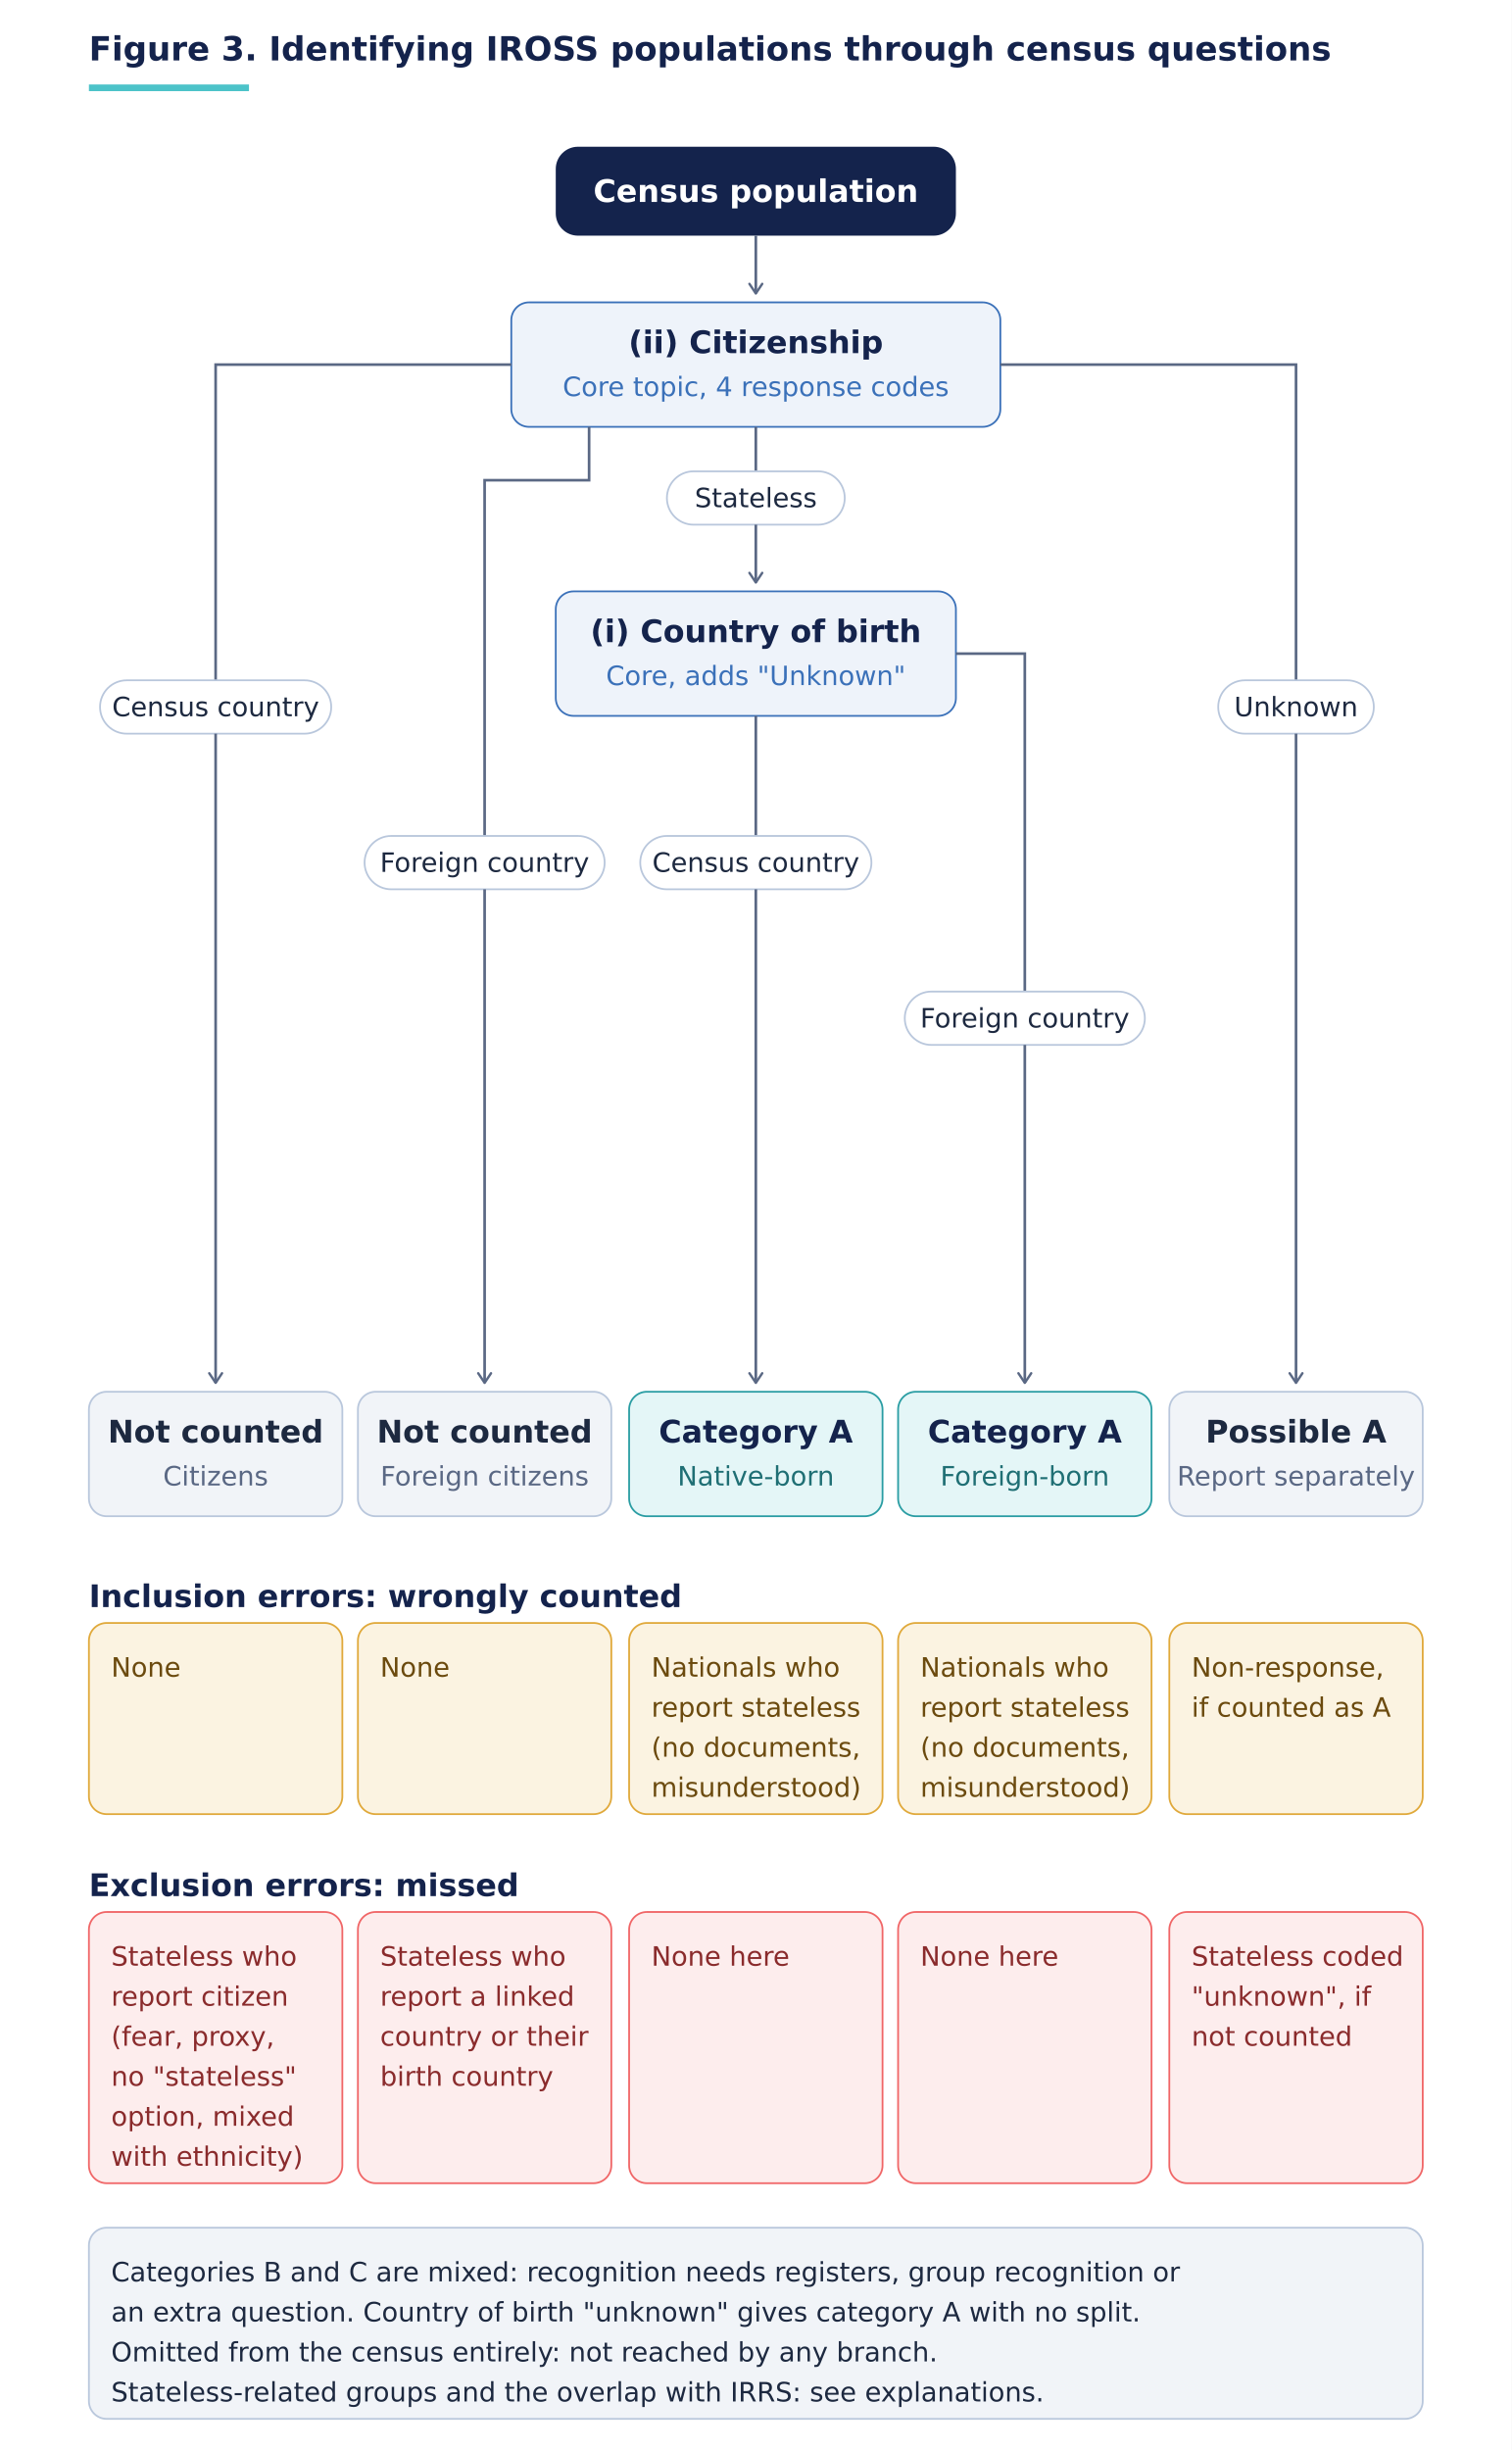
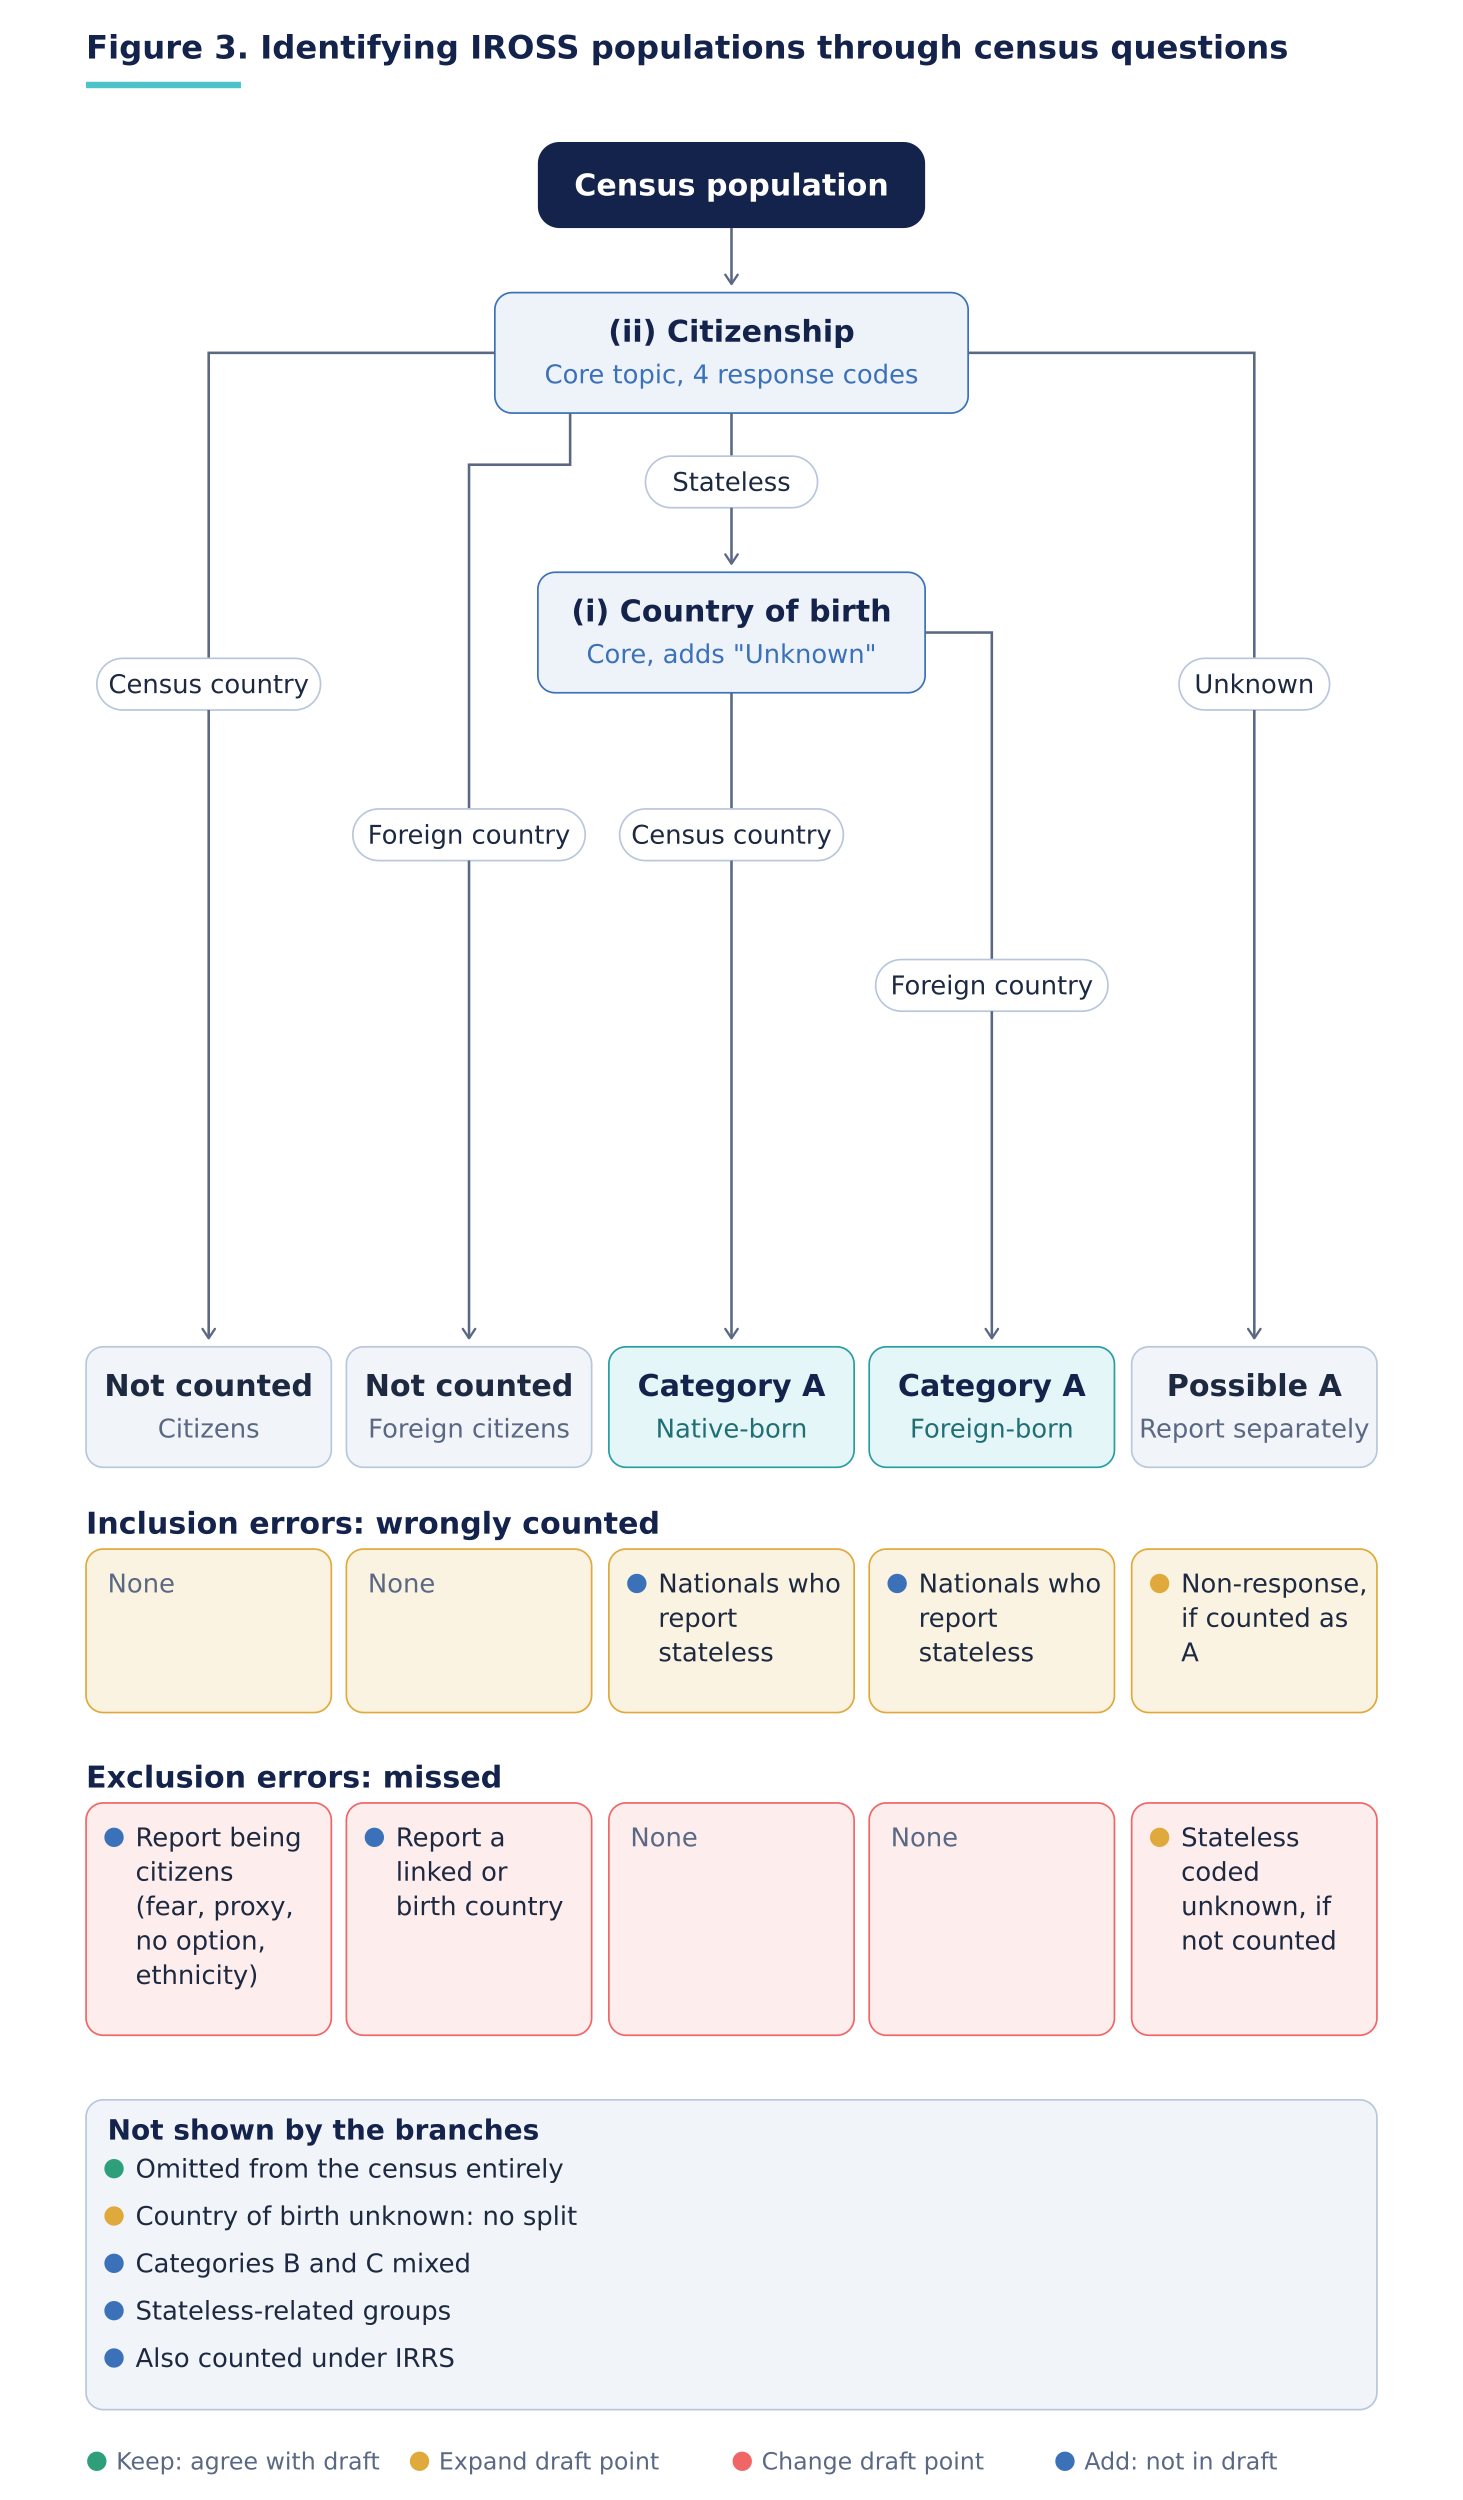
- <svg xmlns="http://www.w3.org/2000/svg" width="1360" height="2204" viewBox="0 0 680 1102">
+ <svg xmlns="http://www.w3.org/2000/svg" width="1360" height="2324" viewBox="0 0 680 1162">
  <defs>
    <marker id="iross-a" viewBox="0 0 10 10" refX="8" refY="5" markerWidth="6" markerHeight="6" orient="auto-start-reverse">
      <path d="M2 1L8 5L2 9" fill="none" stroke="#5A6884" stroke-width="1.5" stroke-linecap="round" stroke-linejoin="round" />
    </marker>
  </defs>
-   <rect width="680" height="1102" fill="#FFFFFF" />
+   <rect width="680" height="1162" fill="#FFFFFF" />
  <rect x="40" y="38" width="72" height="3" fill="#4CC3C9" />
  <text x="40" y="22" font-family="Figtree, IBM Plex Sans, DejaVu Sans, sans-serif" font-size="15" font-weight="600" fill="#14234C" text-anchor="start" dominant-baseline="central">Figure 3. Identifying IROSS populations through census questions</text>
  <g transform="translate(0,46)">
    <g id="iross-start">
      <rect x="250" y="20" width="180" height="40" rx="10" fill="#14234C" />
      <text x="340" y="40" font-family="IBM Plex Sans, DejaVu Sans, sans-serif" font-size="14" font-weight="600" fill="#FFFFFF" text-anchor="middle" dominant-baseline="central">Census population</text>
    </g>
    <line x1="340" y1="60" x2="340" y2="86" stroke="#5A6884" stroke-width="1.2" marker-end="url(#iross-a)" />
    <g id="iross-q-cit">
      <rect x="230" y="90" width="220" height="56" rx="8" fill="#EEF3FA" stroke="#3B71B9" stroke-width="0.8" />
      <text x="340.0" y="108.0" font-family="IBM Plex Sans, DejaVu Sans, sans-serif" font-size="14" font-weight="600" fill="#14234C" text-anchor="middle" dominant-baseline="central">(ii) Citizenship</text>
      <text x="340.0" y="128.0" font-family="IBM Plex Sans, DejaVu Sans, sans-serif" font-size="12" font-weight="400" fill="#3B71B9" text-anchor="middle" dominant-baseline="central">Core topic, 4 response codes</text>
    </g>
    <path d="M230 118 L97 118 L97 260" fill="none" stroke="#5A6884" stroke-width="1.2" />
    <g id="iross-p-census">
      <rect x="45.0" y="260" width="104" height="24" rx="12" fill="#FFFFFF" stroke="#B9C7DC" stroke-width="0.8" />
      <text x="97" y="272" font-family="IBM Plex Sans, DejaVu Sans, sans-serif" font-size="12" font-weight="400" fill="#1D2940" text-anchor="middle" dominant-baseline="central">Census country</text>
    </g>
    <line x1="97" y1="284" x2="97" y2="576" stroke="#5A6884" stroke-width="1.2" marker-end="url(#iross-a)" />
    <path d="M265 146 L265 170 L218 170 L218 330" fill="none" stroke="#5A6884" stroke-width="1.2" />
    <g id="iross-p-foreign">
      <rect x="164.0" y="330" width="108" height="24" rx="12" fill="#FFFFFF" stroke="#B9C7DC" stroke-width="0.8" />
      <text x="218" y="342" font-family="IBM Plex Sans, DejaVu Sans, sans-serif" font-size="12" font-weight="400" fill="#1D2940" text-anchor="middle" dominant-baseline="central">Foreign country</text>
    </g>
    <line x1="218" y1="354" x2="218" y2="576" stroke="#5A6884" stroke-width="1.2" marker-end="url(#iross-a)" />
    <line x1="340" y1="146" x2="340" y2="166" stroke="#5A6884" stroke-width="1.2" />
    <g id="iross-p-stateless">
      <rect x="300.0" y="166" width="80" height="24" rx="12" fill="#FFFFFF" stroke="#B9C7DC" stroke-width="0.8" />
      <text x="340" y="178" font-family="IBM Plex Sans, DejaVu Sans, sans-serif" font-size="12" font-weight="400" fill="#1D2940" text-anchor="middle" dominant-baseline="central">Stateless</text>
    </g>
    <line x1="340" y1="190" x2="340" y2="216" stroke="#5A6884" stroke-width="1.2" marker-end="url(#iross-a)" />
    <path d="M450 118 L583 118 L583 260" fill="none" stroke="#5A6884" stroke-width="1.2" />
    <g id="iross-p-unknown">
      <rect x="548.0" y="260" width="70" height="24" rx="12" fill="#FFFFFF" stroke="#B9C7DC" stroke-width="0.8" />
      <text x="583" y="272" font-family="IBM Plex Sans, DejaVu Sans, sans-serif" font-size="12" font-weight="400" fill="#1D2940" text-anchor="middle" dominant-baseline="central">Unknown</text>
    </g>
    <line x1="583" y1="284" x2="583" y2="576" stroke="#5A6884" stroke-width="1.2" marker-end="url(#iross-a)" />
    <g id="iross-q-birth">
      <rect x="250" y="220" width="180" height="56" rx="8" fill="#EEF3FA" stroke="#3B71B9" stroke-width="0.8" />
      <text x="340.0" y="238.0" font-family="IBM Plex Sans, DejaVu Sans, sans-serif" font-size="14" font-weight="600" fill="#14234C" text-anchor="middle" dominant-baseline="central">(i) Country of birth</text>
      <text x="340.0" y="258.0" font-family="IBM Plex Sans, DejaVu Sans, sans-serif" font-size="12" font-weight="400" fill="#3B71B9" text-anchor="middle" dominant-baseline="central">Core, adds "Unknown"</text>
    </g>
    <line x1="340" y1="276" x2="340" y2="330" stroke="#5A6884" stroke-width="1.2" />
    <g id="iross-p-b-census">
      <rect x="288.0" y="330" width="104" height="24" rx="12" fill="#FFFFFF" stroke="#B9C7DC" stroke-width="0.8" />
      <text x="340" y="342" font-family="IBM Plex Sans, DejaVu Sans, sans-serif" font-size="12" font-weight="400" fill="#1D2940" text-anchor="middle" dominant-baseline="central">Census country</text>
    </g>
    <line x1="340" y1="354" x2="340" y2="576" stroke="#5A6884" stroke-width="1.2" marker-end="url(#iross-a)" />
    <path d="M430 248 L461 248 L461 400" fill="none" stroke="#5A6884" stroke-width="1.2" />
    <g id="iross-p-b-foreign">
      <rect x="407.0" y="400" width="108" height="24" rx="12" fill="#FFFFFF" stroke="#B9C7DC" stroke-width="0.8" />
      <text x="461" y="412" font-family="IBM Plex Sans, DejaVu Sans, sans-serif" font-size="12" font-weight="400" fill="#1D2940" text-anchor="middle" dominant-baseline="central">Foreign country</text>
    </g>
    <line x1="461" y1="424" x2="461" y2="576" stroke="#5A6884" stroke-width="1.2" marker-end="url(#iross-a)" />
    <g id="iross-out-c1">
      <rect x="40" y="580" width="114" height="56" rx="8" fill="#F1F4F8" stroke="#B9C7DC" stroke-width="0.8" />
      <text x="97.0" y="598.0" font-family="IBM Plex Sans, DejaVu Sans, sans-serif" font-size="14" font-weight="600" fill="#1D2940" text-anchor="middle" dominant-baseline="central">Not counted</text>
      <text x="97.0" y="618.0" font-family="IBM Plex Sans, DejaVu Sans, sans-serif" font-size="12" font-weight="400" fill="#5A6884" text-anchor="middle" dominant-baseline="central">Citizens</text>
    </g>
    <g id="iross-out-c2">
      <rect x="161" y="580" width="114" height="56" rx="8" fill="#F1F4F8" stroke="#B9C7DC" stroke-width="0.8" />
      <text x="218.0" y="598.0" font-family="IBM Plex Sans, DejaVu Sans, sans-serif" font-size="14" font-weight="600" fill="#1D2940" text-anchor="middle" dominant-baseline="central">Not counted</text>
      <text x="218.0" y="618.0" font-family="IBM Plex Sans, DejaVu Sans, sans-serif" font-size="12" font-weight="400" fill="#5A6884" text-anchor="middle" dominant-baseline="central">Foreign citizens</text>
    </g>
    <g id="iross-out-anb">
      <rect x="283" y="580" width="114" height="56" rx="8" fill="#E4F6F7" stroke="#2A9DA3" stroke-width="0.8" />
      <text x="340.0" y="598.0" font-family="IBM Plex Sans, DejaVu Sans, sans-serif" font-size="14" font-weight="600" fill="#14234C" text-anchor="middle" dominant-baseline="central">Category A</text>
      <text x="340.0" y="618.0" font-family="IBM Plex Sans, DejaVu Sans, sans-serif" font-size="12" font-weight="400" fill="#1F6F74" text-anchor="middle" dominant-baseline="central">Native-born</text>
    </g>
    <g id="iross-out-afb">
      <rect x="404" y="580" width="114" height="56" rx="8" fill="#E4F6F7" stroke="#2A9DA3" stroke-width="0.8" />
      <text x="461.0" y="598.0" font-family="IBM Plex Sans, DejaVu Sans, sans-serif" font-size="14" font-weight="600" fill="#14234C" text-anchor="middle" dominant-baseline="central">Category A</text>
      <text x="461.0" y="618.0" font-family="IBM Plex Sans, DejaVu Sans, sans-serif" font-size="12" font-weight="400" fill="#1F6F74" text-anchor="middle" dominant-baseline="central">Foreign-born</text>
    </g>
    <g id="iross-out-pa">
      <rect x="526" y="580" width="114" height="56" rx="8" fill="#F1F4F8" stroke="#B9C7DC" stroke-width="0.8" />
      <text x="583.0" y="598.0" font-family="IBM Plex Sans, DejaVu Sans, sans-serif" font-size="14" font-weight="600" fill="#1D2940" text-anchor="middle" dominant-baseline="central">Possible A</text>
      <text x="583.0" y="618.0" font-family="IBM Plex Sans, DejaVu Sans, sans-serif" font-size="12" font-weight="400" fill="#5A6884" text-anchor="middle" dominant-baseline="central">Report separately</text>
    </g>
-     <text x="40" y="672" font-family="Figtree, IBM Plex Sans, DejaVu Sans, sans-serif" font-size="14" font-weight="600" fill="#14234C" text-anchor="start" dominant-baseline="central">Inclusion errors: wrongly counted</text>
+     <text x="40" y="662" font-family="Figtree, IBM Plex Sans, DejaVu Sans, sans-serif" font-size="14" font-weight="600" fill="#14234C" text-anchor="start" dominant-baseline="central">Inclusion errors: wrongly counted</text>
    <g id="iross-inc-c1">
-       <rect x="40" y="684" width="114" height="86" rx="8" fill="#FBF3E1" stroke="#E0A93B" stroke-width="0.8" />
-       <text x="50" y="704" font-family="IBM Plex Sans, DejaVu Sans, sans-serif" font-size="12" font-weight="400" fill="#6B4A0E" text-anchor="start" dominant-baseline="central">None</text>
-     </g>
+       <rect x="40" y="674" width="114" height="76" rx="8" fill="#FBF3E1" stroke="#E0A93B" stroke-width="0.8" />
+     </g>
+     <text x="50" y="690" font-family="IBM Plex Sans, DejaVu Sans, sans-serif" font-size="12" font-weight="400" fill="#5A6884" text-anchor="start" dominant-baseline="central">None</text>
    <g id="iross-inc-c2">
-       <rect x="161" y="684" width="114" height="86" rx="8" fill="#FBF3E1" stroke="#E0A93B" stroke-width="0.8" />
-       <text x="171" y="704" font-family="IBM Plex Sans, DejaVu Sans, sans-serif" font-size="12" font-weight="400" fill="#6B4A0E" text-anchor="start" dominant-baseline="central">None</text>
-     </g>
+       <rect x="161" y="674" width="114" height="76" rx="8" fill="#FBF3E1" stroke="#E0A93B" stroke-width="0.8" />
+     </g>
+     <text x="171" y="690" font-family="IBM Plex Sans, DejaVu Sans, sans-serif" font-size="12" font-weight="400" fill="#5A6884" text-anchor="start" dominant-baseline="central">None</text>
    <g id="iross-inc-anb">
-       <rect x="283" y="684" width="114" height="86" rx="8" fill="#FBF3E1" stroke="#E0A93B" stroke-width="0.8" />
-       <text x="293" y="704" font-family="IBM Plex Sans, DejaVu Sans, sans-serif" font-size="12" font-weight="400" fill="#6B4A0E" text-anchor="start" dominant-baseline="central">Nationals who</text>
-       <text x="293" y="722" font-family="IBM Plex Sans, DejaVu Sans, sans-serif" font-size="12" font-weight="400" fill="#6B4A0E" text-anchor="start" dominant-baseline="central">report stateless</text>
-       <text x="293" y="740" font-family="IBM Plex Sans, DejaVu Sans, sans-serif" font-size="12" font-weight="400" fill="#6B4A0E" text-anchor="start" dominant-baseline="central">(no documents,</text>
-       <text x="293" y="758" font-family="IBM Plex Sans, DejaVu Sans, sans-serif" font-size="12" font-weight="400" fill="#6B4A0E" text-anchor="start" dominant-baseline="central">misunderstood)</text>
+       <rect x="283" y="674" width="114" height="76" rx="8" fill="#FBF3E1" stroke="#E0A93B" stroke-width="0.8" />
+     </g>
+     <g id="iross-it-iross-8--inc-anb" class="item">
+       <rect x="287" y="680" width="106" height="52" fill="transparent" />
+       <circle cx="296" cy="690" r="4.5" fill="#3B71B9" />
+       <text x="306" y="690" font-family="IBM Plex Sans, DejaVu Sans, sans-serif" font-size="12" font-weight="400" fill="#1D2940" text-anchor="start" dominant-baseline="central">Nationals who</text>
+       <text x="306" y="706" font-family="IBM Plex Sans, DejaVu Sans, sans-serif" font-size="12" font-weight="400" fill="#1D2940" text-anchor="start" dominant-baseline="central">report</text>
+       <text x="306" y="722" font-family="IBM Plex Sans, DejaVu Sans, sans-serif" font-size="12" font-weight="400" fill="#1D2940" text-anchor="start" dominant-baseline="central">stateless</text>
    </g>
    <g id="iross-inc-afb">
-       <rect x="404" y="684" width="114" height="86" rx="8" fill="#FBF3E1" stroke="#E0A93B" stroke-width="0.8" />
-       <text x="414" y="704" font-family="IBM Plex Sans, DejaVu Sans, sans-serif" font-size="12" font-weight="400" fill="#6B4A0E" text-anchor="start" dominant-baseline="central">Nationals who</text>
-       <text x="414" y="722" font-family="IBM Plex Sans, DejaVu Sans, sans-serif" font-size="12" font-weight="400" fill="#6B4A0E" text-anchor="start" dominant-baseline="central">report stateless</text>
-       <text x="414" y="740" font-family="IBM Plex Sans, DejaVu Sans, sans-serif" font-size="12" font-weight="400" fill="#6B4A0E" text-anchor="start" dominant-baseline="central">(no documents,</text>
-       <text x="414" y="758" font-family="IBM Plex Sans, DejaVu Sans, sans-serif" font-size="12" font-weight="400" fill="#6B4A0E" text-anchor="start" dominant-baseline="central">misunderstood)</text>
+       <rect x="404" y="674" width="114" height="76" rx="8" fill="#FBF3E1" stroke="#E0A93B" stroke-width="0.8" />
+     </g>
+     <g id="iross-it-iross-8--inc-afb" class="item">
+       <rect x="408" y="680" width="106" height="52" fill="transparent" />
+       <circle cx="417" cy="690" r="4.5" fill="#3B71B9" />
+       <text x="427" y="690" font-family="IBM Plex Sans, DejaVu Sans, sans-serif" font-size="12" font-weight="400" fill="#1D2940" text-anchor="start" dominant-baseline="central">Nationals who</text>
+       <text x="427" y="706" font-family="IBM Plex Sans, DejaVu Sans, sans-serif" font-size="12" font-weight="400" fill="#1D2940" text-anchor="start" dominant-baseline="central">report</text>
+       <text x="427" y="722" font-family="IBM Plex Sans, DejaVu Sans, sans-serif" font-size="12" font-weight="400" fill="#1D2940" text-anchor="start" dominant-baseline="central">stateless</text>
    </g>
    <g id="iross-inc-pa">
-       <rect x="526" y="684" width="114" height="86" rx="8" fill="#FBF3E1" stroke="#E0A93B" stroke-width="0.8" />
-       <text x="536" y="704" font-family="IBM Plex Sans, DejaVu Sans, sans-serif" font-size="12" font-weight="400" fill="#6B4A0E" text-anchor="start" dominant-baseline="central">Non-response,</text>
-       <text x="536" y="722" font-family="IBM Plex Sans, DejaVu Sans, sans-serif" font-size="12" font-weight="400" fill="#6B4A0E" text-anchor="start" dominant-baseline="central">if counted as A</text>
-     </g>
-     <text x="40" y="802" font-family="Figtree, IBM Plex Sans, DejaVu Sans, sans-serif" font-size="14" font-weight="600" fill="#14234C" text-anchor="start" dominant-baseline="central">Exclusion errors: missed</text>
+       <rect x="526" y="674" width="114" height="76" rx="8" fill="#FBF3E1" stroke="#E0A93B" stroke-width="0.8" />
+     </g>
+     <g id="iross-it-iross-4--inc-pa" class="item">
+       <rect x="530" y="680" width="106" height="52" fill="transparent" />
+       <circle cx="539" cy="690" r="4.5" fill="#E0A93B" />
+       <text x="549" y="690" font-family="IBM Plex Sans, DejaVu Sans, sans-serif" font-size="12" font-weight="400" fill="#1D2940" text-anchor="start" dominant-baseline="central">Non-response,</text>
+       <text x="549" y="706" font-family="IBM Plex Sans, DejaVu Sans, sans-serif" font-size="12" font-weight="400" fill="#1D2940" text-anchor="start" dominant-baseline="central">if counted as</text>
+       <text x="549" y="722" font-family="IBM Plex Sans, DejaVu Sans, sans-serif" font-size="12" font-weight="400" fill="#1D2940" text-anchor="start" dominant-baseline="central">A</text>
+     </g>
+     <text x="40" y="780" font-family="Figtree, IBM Plex Sans, DejaVu Sans, sans-serif" font-size="14" font-weight="600" fill="#14234C" text-anchor="start" dominant-baseline="central">Exclusion errors: missed</text>
    <g id="iross-exc-c1">
-       <rect x="40" y="814" width="114" height="122" rx="8" fill="#FDEDED" stroke="#F06667" stroke-width="0.8" />
-       <text x="50" y="834" font-family="IBM Plex Sans, DejaVu Sans, sans-serif" font-size="12" font-weight="400" fill="#8A2B2C" text-anchor="start" dominant-baseline="central">Stateless who</text>
-       <text x="50" y="852" font-family="IBM Plex Sans, DejaVu Sans, sans-serif" font-size="12" font-weight="400" fill="#8A2B2C" text-anchor="start" dominant-baseline="central">report citizen</text>
-       <text x="50" y="870" font-family="IBM Plex Sans, DejaVu Sans, sans-serif" font-size="12" font-weight="400" fill="#8A2B2C" text-anchor="start" dominant-baseline="central">(fear, proxy,</text>
-       <text x="50" y="888" font-family="IBM Plex Sans, DejaVu Sans, sans-serif" font-size="12" font-weight="400" fill="#8A2B2C" text-anchor="start" dominant-baseline="central">no "stateless"</text>
-       <text x="50" y="906" font-family="IBM Plex Sans, DejaVu Sans, sans-serif" font-size="12" font-weight="400" fill="#8A2B2C" text-anchor="start" dominant-baseline="central">option, mixed</text>
-       <text x="50" y="924" font-family="IBM Plex Sans, DejaVu Sans, sans-serif" font-size="12" font-weight="400" fill="#8A2B2C" text-anchor="start" dominant-baseline="central">with ethnicity)</text>
+       <rect x="40" y="792" width="114" height="108" rx="8" fill="#FDEDED" stroke="#F06667" stroke-width="0.8" />
+     </g>
+     <g id="iross-it-iross-6--exc-c1" class="item">
+       <rect x="44" y="798" width="106" height="84" fill="transparent" />
+       <circle cx="53" cy="808" r="4.5" fill="#3B71B9" />
+       <text x="63" y="808" font-family="IBM Plex Sans, DejaVu Sans, sans-serif" font-size="12" font-weight="400" fill="#1D2940" text-anchor="start" dominant-baseline="central">Report being</text>
+       <text x="63" y="824" font-family="IBM Plex Sans, DejaVu Sans, sans-serif" font-size="12" font-weight="400" fill="#1D2940" text-anchor="start" dominant-baseline="central">citizens</text>
+       <text x="63" y="840" font-family="IBM Plex Sans, DejaVu Sans, sans-serif" font-size="12" font-weight="400" fill="#1D2940" text-anchor="start" dominant-baseline="central">(fear, proxy,</text>
+       <text x="63" y="856" font-family="IBM Plex Sans, DejaVu Sans, sans-serif" font-size="12" font-weight="400" fill="#1D2940" text-anchor="start" dominant-baseline="central">no option,</text>
+       <text x="63" y="872" font-family="IBM Plex Sans, DejaVu Sans, sans-serif" font-size="12" font-weight="400" fill="#1D2940" text-anchor="start" dominant-baseline="central">ethnicity)</text>
    </g>
    <g id="iross-exc-c2">
-       <rect x="161" y="814" width="114" height="122" rx="8" fill="#FDEDED" stroke="#F06667" stroke-width="0.8" />
-       <text x="171" y="834" font-family="IBM Plex Sans, DejaVu Sans, sans-serif" font-size="12" font-weight="400" fill="#8A2B2C" text-anchor="start" dominant-baseline="central">Stateless who</text>
-       <text x="171" y="852" font-family="IBM Plex Sans, DejaVu Sans, sans-serif" font-size="12" font-weight="400" fill="#8A2B2C" text-anchor="start" dominant-baseline="central">report a linked</text>
-       <text x="171" y="870" font-family="IBM Plex Sans, DejaVu Sans, sans-serif" font-size="12" font-weight="400" fill="#8A2B2C" text-anchor="start" dominant-baseline="central">country or their</text>
-       <text x="171" y="888" font-family="IBM Plex Sans, DejaVu Sans, sans-serif" font-size="12" font-weight="400" fill="#8A2B2C" text-anchor="start" dominant-baseline="central">birth country</text>
+       <rect x="161" y="792" width="114" height="108" rx="8" fill="#FDEDED" stroke="#F06667" stroke-width="0.8" />
+     </g>
+     <g id="iross-it-iross-7--exc-c2" class="item">
+       <rect x="165" y="798" width="106" height="52" fill="transparent" />
+       <circle cx="174" cy="808" r="4.5" fill="#3B71B9" />
+       <text x="184" y="808" font-family="IBM Plex Sans, DejaVu Sans, sans-serif" font-size="12" font-weight="400" fill="#1D2940" text-anchor="start" dominant-baseline="central">Report a</text>
+       <text x="184" y="824" font-family="IBM Plex Sans, DejaVu Sans, sans-serif" font-size="12" font-weight="400" fill="#1D2940" text-anchor="start" dominant-baseline="central">linked or</text>
+       <text x="184" y="840" font-family="IBM Plex Sans, DejaVu Sans, sans-serif" font-size="12" font-weight="400" fill="#1D2940" text-anchor="start" dominant-baseline="central">birth country</text>
    </g>
    <g id="iross-exc-anb">
-       <rect x="283" y="814" width="114" height="122" rx="8" fill="#FDEDED" stroke="#F06667" stroke-width="0.8" />
-       <text x="293" y="834" font-family="IBM Plex Sans, DejaVu Sans, sans-serif" font-size="12" font-weight="400" fill="#8A2B2C" text-anchor="start" dominant-baseline="central">None here</text>
-     </g>
+       <rect x="283" y="792" width="114" height="108" rx="8" fill="#FDEDED" stroke="#F06667" stroke-width="0.8" />
+     </g>
+     <text x="293" y="808" font-family="IBM Plex Sans, DejaVu Sans, sans-serif" font-size="12" font-weight="400" fill="#5A6884" text-anchor="start" dominant-baseline="central">None</text>
    <g id="iross-exc-afb">
-       <rect x="404" y="814" width="114" height="122" rx="8" fill="#FDEDED" stroke="#F06667" stroke-width="0.8" />
-       <text x="414" y="834" font-family="IBM Plex Sans, DejaVu Sans, sans-serif" font-size="12" font-weight="400" fill="#8A2B2C" text-anchor="start" dominant-baseline="central">None here</text>
-     </g>
+       <rect x="404" y="792" width="114" height="108" rx="8" fill="#FDEDED" stroke="#F06667" stroke-width="0.8" />
+     </g>
+     <text x="414" y="808" font-family="IBM Plex Sans, DejaVu Sans, sans-serif" font-size="12" font-weight="400" fill="#5A6884" text-anchor="start" dominant-baseline="central">None</text>
    <g id="iross-exc-pa">
-       <rect x="526" y="814" width="114" height="122" rx="8" fill="#FDEDED" stroke="#F06667" stroke-width="0.8" />
-       <text x="536" y="834" font-family="IBM Plex Sans, DejaVu Sans, sans-serif" font-size="12" font-weight="400" fill="#8A2B2C" text-anchor="start" dominant-baseline="central">Stateless coded</text>
-       <text x="536" y="852" font-family="IBM Plex Sans, DejaVu Sans, sans-serif" font-size="12" font-weight="400" fill="#8A2B2C" text-anchor="start" dominant-baseline="central">"unknown", if</text>
-       <text x="536" y="870" font-family="IBM Plex Sans, DejaVu Sans, sans-serif" font-size="12" font-weight="400" fill="#8A2B2C" text-anchor="start" dominant-baseline="central">not counted</text>
+       <rect x="526" y="792" width="114" height="108" rx="8" fill="#FDEDED" stroke="#F06667" stroke-width="0.8" />
+     </g>
+     <g id="iross-it-iross-4--exc-pa" class="item">
+       <rect x="530" y="798" width="106" height="68" fill="transparent" />
+       <circle cx="539" cy="808" r="4.5" fill="#E0A93B" />
+       <text x="549" y="808" font-family="IBM Plex Sans, DejaVu Sans, sans-serif" font-size="12" font-weight="400" fill="#1D2940" text-anchor="start" dominant-baseline="central">Stateless</text>
+       <text x="549" y="824" font-family="IBM Plex Sans, DejaVu Sans, sans-serif" font-size="12" font-weight="400" fill="#1D2940" text-anchor="start" dominant-baseline="central">coded</text>
+       <text x="549" y="840" font-family="IBM Plex Sans, DejaVu Sans, sans-serif" font-size="12" font-weight="400" fill="#1D2940" text-anchor="start" dominant-baseline="central">unknown, if</text>
+       <text x="549" y="856" font-family="IBM Plex Sans, DejaVu Sans, sans-serif" font-size="12" font-weight="400" fill="#1D2940" text-anchor="start" dominant-baseline="central">not counted</text>
    </g>
    <g id="iross-note">
-       <rect x="40" y="956" width="600" height="86" rx="8" fill="#F1F4F8" stroke="#B9C7DC" stroke-width="0.8" />
-       <text x="50" y="976" font-family="IBM Plex Sans, DejaVu Sans, sans-serif" font-size="12" font-weight="400" fill="#1D2940" text-anchor="start" dominant-baseline="central">Categories B and C are mixed: recognition needs registers, group recognition or</text>
-       <text x="50" y="994" font-family="IBM Plex Sans, DejaVu Sans, sans-serif" font-size="12" font-weight="400" fill="#1D2940" text-anchor="start" dominant-baseline="central">an extra question. Country of birth "unknown" gives category A with no split.</text>
-       <text x="50" y="1012" font-family="IBM Plex Sans, DejaVu Sans, sans-serif" font-size="12" font-weight="400" fill="#1D2940" text-anchor="start" dominant-baseline="central">Omitted from the census entirely: not reached by any branch.</text>
-       <text x="50" y="1030" font-family="IBM Plex Sans, DejaVu Sans, sans-serif" font-size="12" font-weight="400" fill="#1D2940" text-anchor="start" dominant-baseline="central">Stateless-related groups and the overlap with IRRS: see explanations.</text>
-     </g>
+       <rect x="40" y="930" width="600" height="144" rx="8" fill="#F1F4F8" stroke="#B9C7DC" stroke-width="0.8" />
+       <text x="50" y="944" font-family="Figtree, IBM Plex Sans, DejaVu Sans, sans-serif" font-size="13" font-weight="600" fill="#14234C" text-anchor="start" dominant-baseline="central">Not shown by the branches</text>
+     </g>
+     <g id="iross-it-iross-2--note" class="item">
+       <rect x="44" y="952" width="592" height="20" fill="transparent" />
+       <circle cx="53" cy="962" r="4.5" fill="#2E9E7B" />
+       <text x="63" y="962" font-family="IBM Plex Sans, DejaVu Sans, sans-serif" font-size="12" font-weight="400" fill="#1D2940" text-anchor="start" dominant-baseline="central">Omitted from the census entirely</text>
+     </g>
+     <g id="iross-it-iross-5--note" class="item">
+       <rect x="44" y="974" width="592" height="20" fill="transparent" />
+       <circle cx="53" cy="984" r="4.5" fill="#E0A93B" />
+       <text x="63" y="984" font-family="IBM Plex Sans, DejaVu Sans, sans-serif" font-size="12" font-weight="400" fill="#1D2940" text-anchor="start" dominant-baseline="central">Country of birth unknown: no split</text>
+     </g>
+     <g id="iross-it-iross-9--note" class="item">
+       <rect x="44" y="996" width="592" height="20" fill="transparent" />
+       <circle cx="53" cy="1006" r="4.5" fill="#3B71B9" />
+       <text x="63" y="1006" font-family="IBM Plex Sans, DejaVu Sans, sans-serif" font-size="12" font-weight="400" fill="#1D2940" text-anchor="start" dominant-baseline="central">Categories B and C mixed</text>
+     </g>
+     <g id="iross-it-iross-10--note" class="item">
+       <rect x="44" y="1018" width="592" height="20" fill="transparent" />
+       <circle cx="53" cy="1028" r="4.5" fill="#3B71B9" />
+       <text x="63" y="1028" font-family="IBM Plex Sans, DejaVu Sans, sans-serif" font-size="12" font-weight="400" fill="#1D2940" text-anchor="start" dominant-baseline="central">Stateless-related groups</text>
+     </g>
+     <g id="iross-it-iross-11--note" class="item">
+       <rect x="44" y="1040" width="592" height="20" fill="transparent" />
+       <circle cx="53" cy="1050" r="4.5" fill="#3B71B9" />
+       <text x="63" y="1050" font-family="IBM Plex Sans, DejaVu Sans, sans-serif" font-size="12" font-weight="400" fill="#1D2940" text-anchor="start" dominant-baseline="central">Also counted under IRRS</text>
+     </g>
+     <circle cx="45" cy="1098" r="4.5" fill="#2E9E7B" />
+     <text x="54" y="1098" font-family="IBM Plex Sans, DejaVu Sans, sans-serif" font-size="11" font-weight="400" fill="#5A6884" text-anchor="start" dominant-baseline="central">Keep: agree with draft</text>
+     <circle cx="195" cy="1098" r="4.5" fill="#E0A93B" />
+     <text x="204" y="1098" font-family="IBM Plex Sans, DejaVu Sans, sans-serif" font-size="11" font-weight="400" fill="#5A6884" text-anchor="start" dominant-baseline="central">Expand draft point</text>
+     <circle cx="345" cy="1098" r="4.5" fill="#F06667" />
+     <text x="354" y="1098" font-family="IBM Plex Sans, DejaVu Sans, sans-serif" font-size="11" font-weight="400" fill="#5A6884" text-anchor="start" dominant-baseline="central">Change draft point</text>
+     <circle cx="495" cy="1098" r="4.5" fill="#3B71B9" />
+     <text x="504" y="1098" font-family="IBM Plex Sans, DejaVu Sans, sans-serif" font-size="11" font-weight="400" fill="#5A6884" text-anchor="start" dominant-baseline="central">Add: not in draft</text>
  </g>
</svg>
